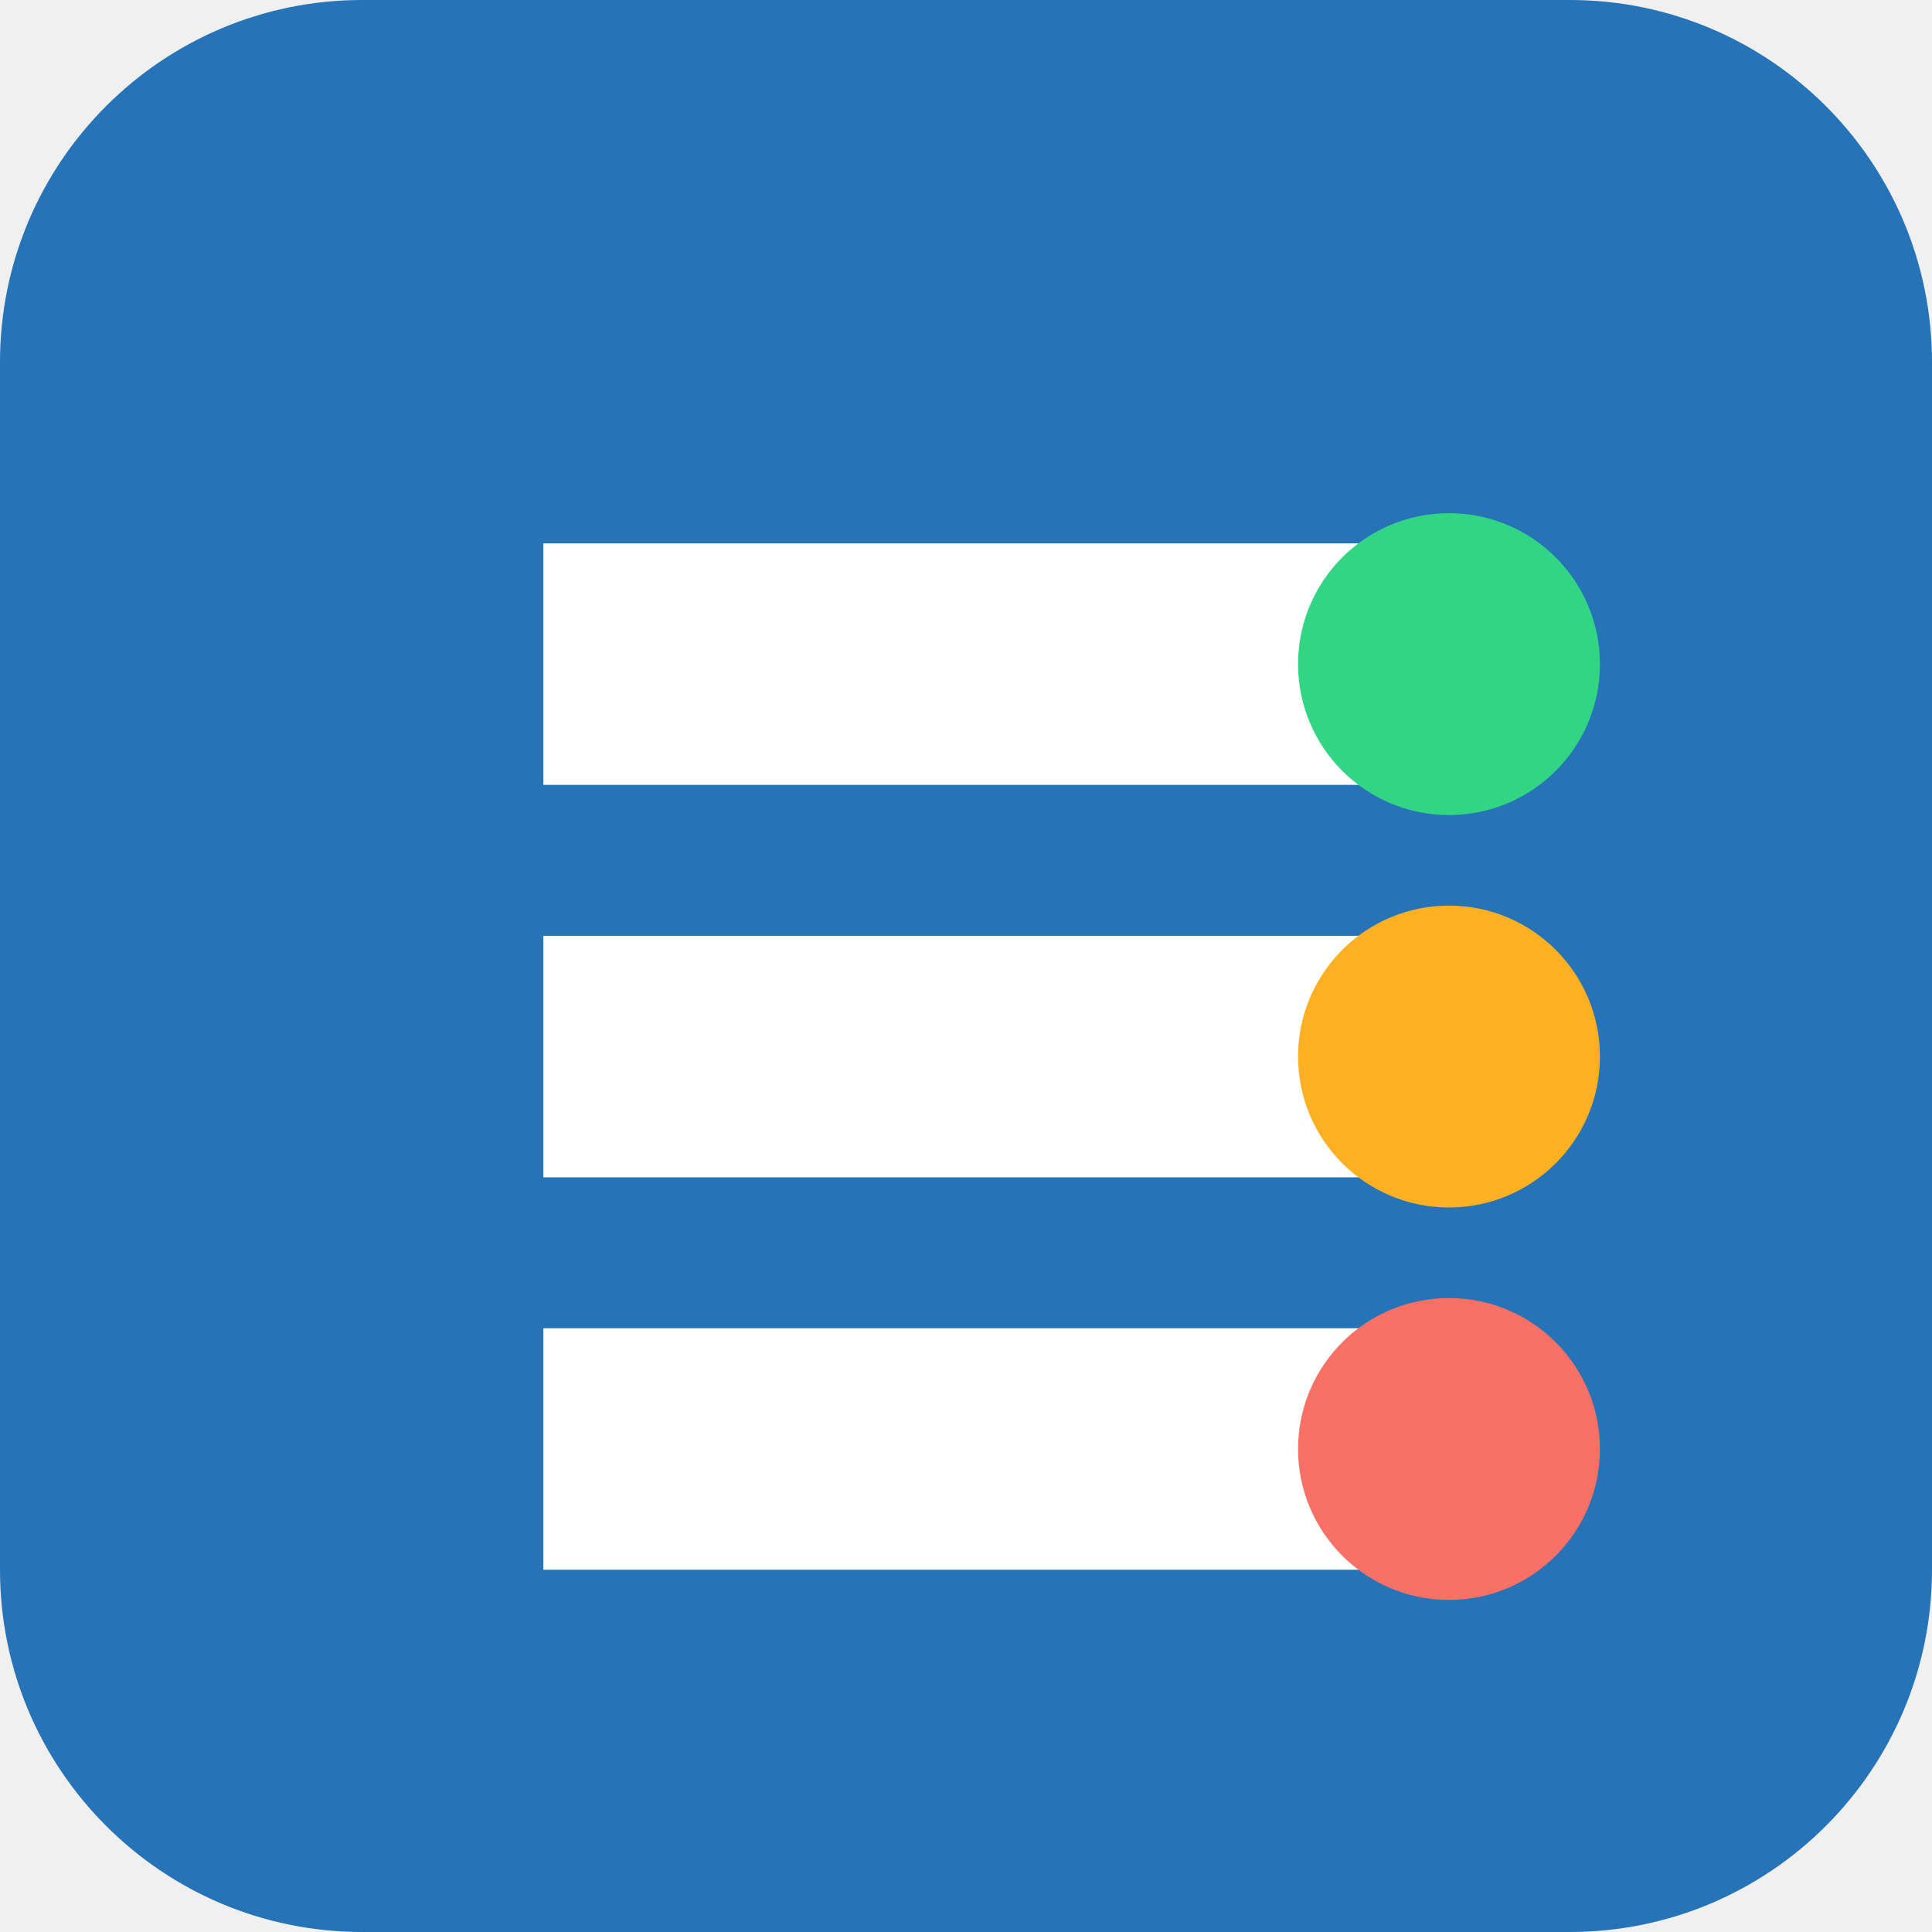
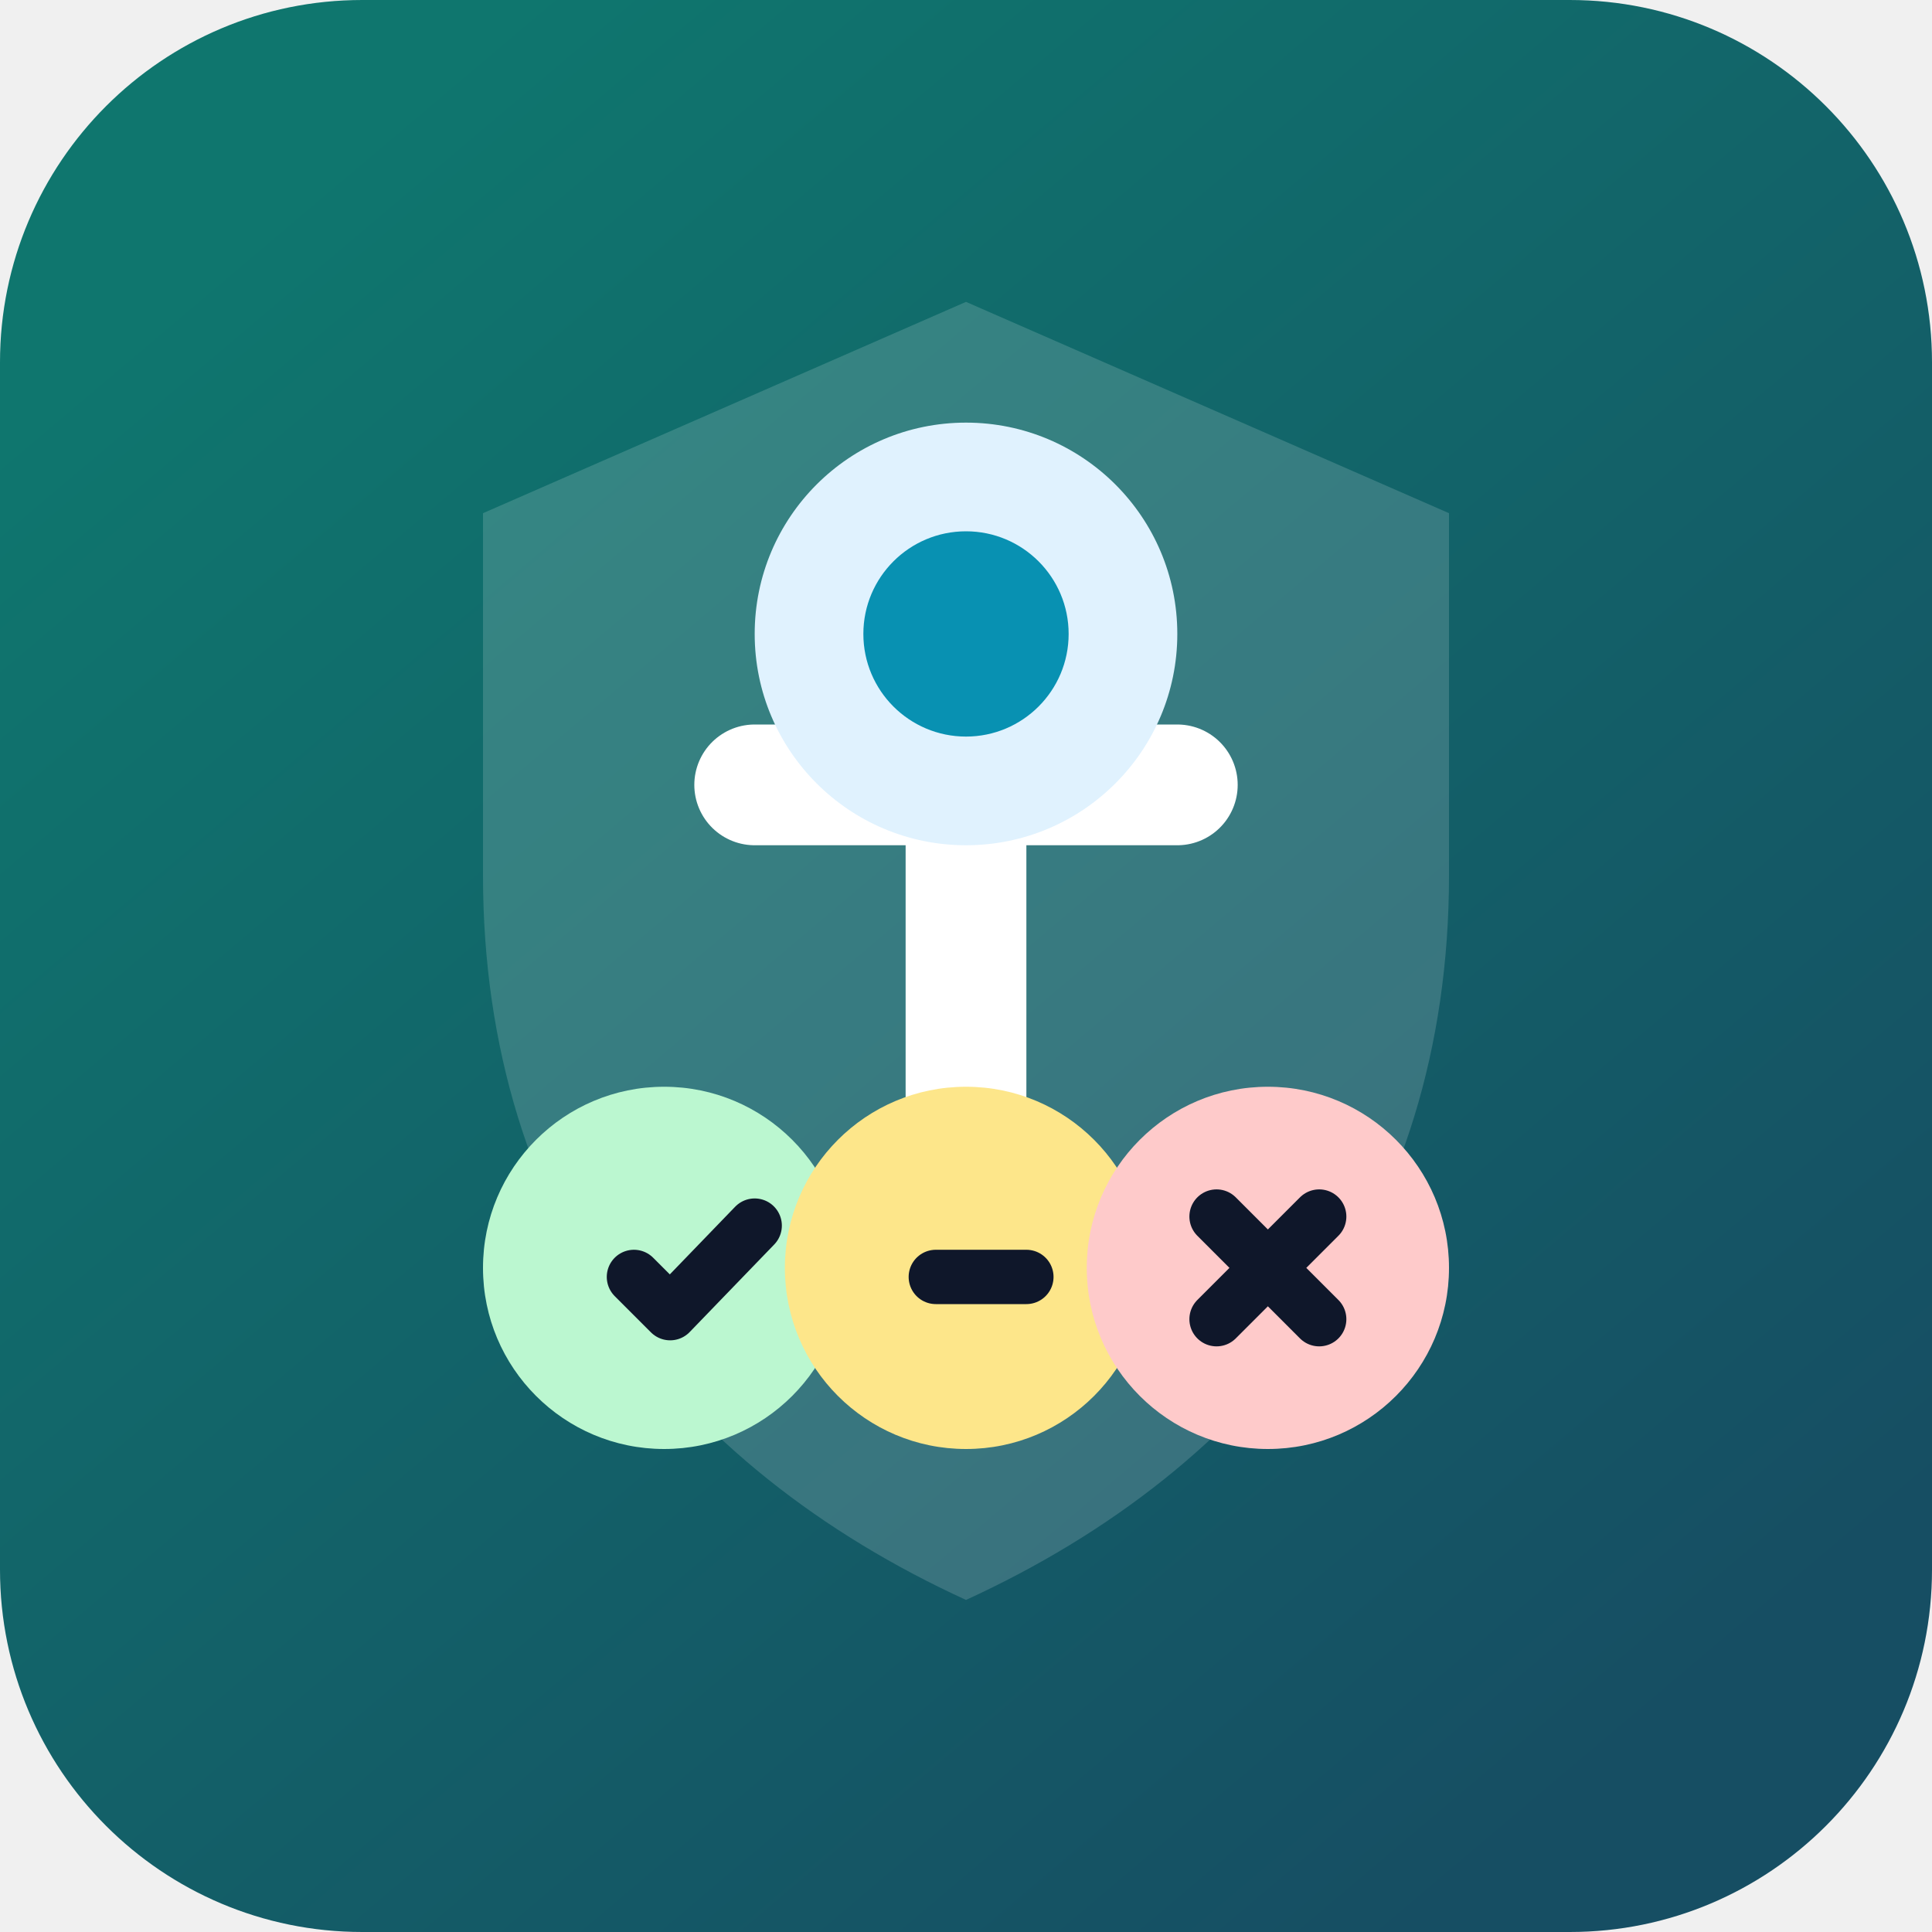
- <svg xmlns="http://www.w3.org/2000/svg" viewBox="0 0 64 64">
-   <rect width="64" height="64" rx="12" fill="#2673b8" />
-   <path fill="#fff" d="M18 18h28v8H18zm0 13h28v8H18zm0 13h28v8H18z" />
-   <circle cx="48" cy="22" r="5" fill="#32d583" />
-   <circle cx="48" cy="35" r="5" fill="#fdb022" />
-   <circle cx="48" cy="48" r="5" fill="#f97066" />
+ <svg xmlns="http://www.w3.org/2000/svg" viewBox="0 0 64 64" role="img" aria-label="Supervisor Manager">
+   <defs>
+     <linearGradient id="supervisor-bg" x1="10" y1="6" x2="54" y2="58" gradientUnits="userSpaceOnUse">
+       <stop offset="0" stop-color="#0f766e" />
+       <stop offset="1" stop-color="#164e63" />
+     </linearGradient>
+   </defs>
+   <rect width="64" height="64" rx="12" fill="url(#supervisor-bg)" />
+   <path d="M32 10 48 17v12c0 11.5-6.4 19.6-16 24-9.6-4.4-16-12.5-16-24V17l16-7Z" fill="#fff" opacity=".16" />
+   <path d="M25 26h14M32 26v12M22 42h20" fill="none" stroke="#fff" stroke-width="4" stroke-linecap="round" stroke-linejoin="round" />
+   <circle cx="32" cy="21" r="7" fill="#e0f2fe" />
+   <circle cx="32" cy="21" r="3.4" fill="#0891b2" />
+   <circle cx="22" cy="42" r="6" fill="#bbf7d0" />
+   <circle cx="32" cy="42" r="6" fill="#fde68a" />
+   <circle cx="42" cy="42" r="6" fill="#fecaca" />
+   <path d="M21 42.3 22.2 43.5 25 40.6M31 42.3h3M40.3 40.3l3.4 3.4m0-3.4-3.4 3.4" fill="none" stroke="#0f172a" stroke-width="1.8" stroke-linecap="round" stroke-linejoin="round" />
</svg>
